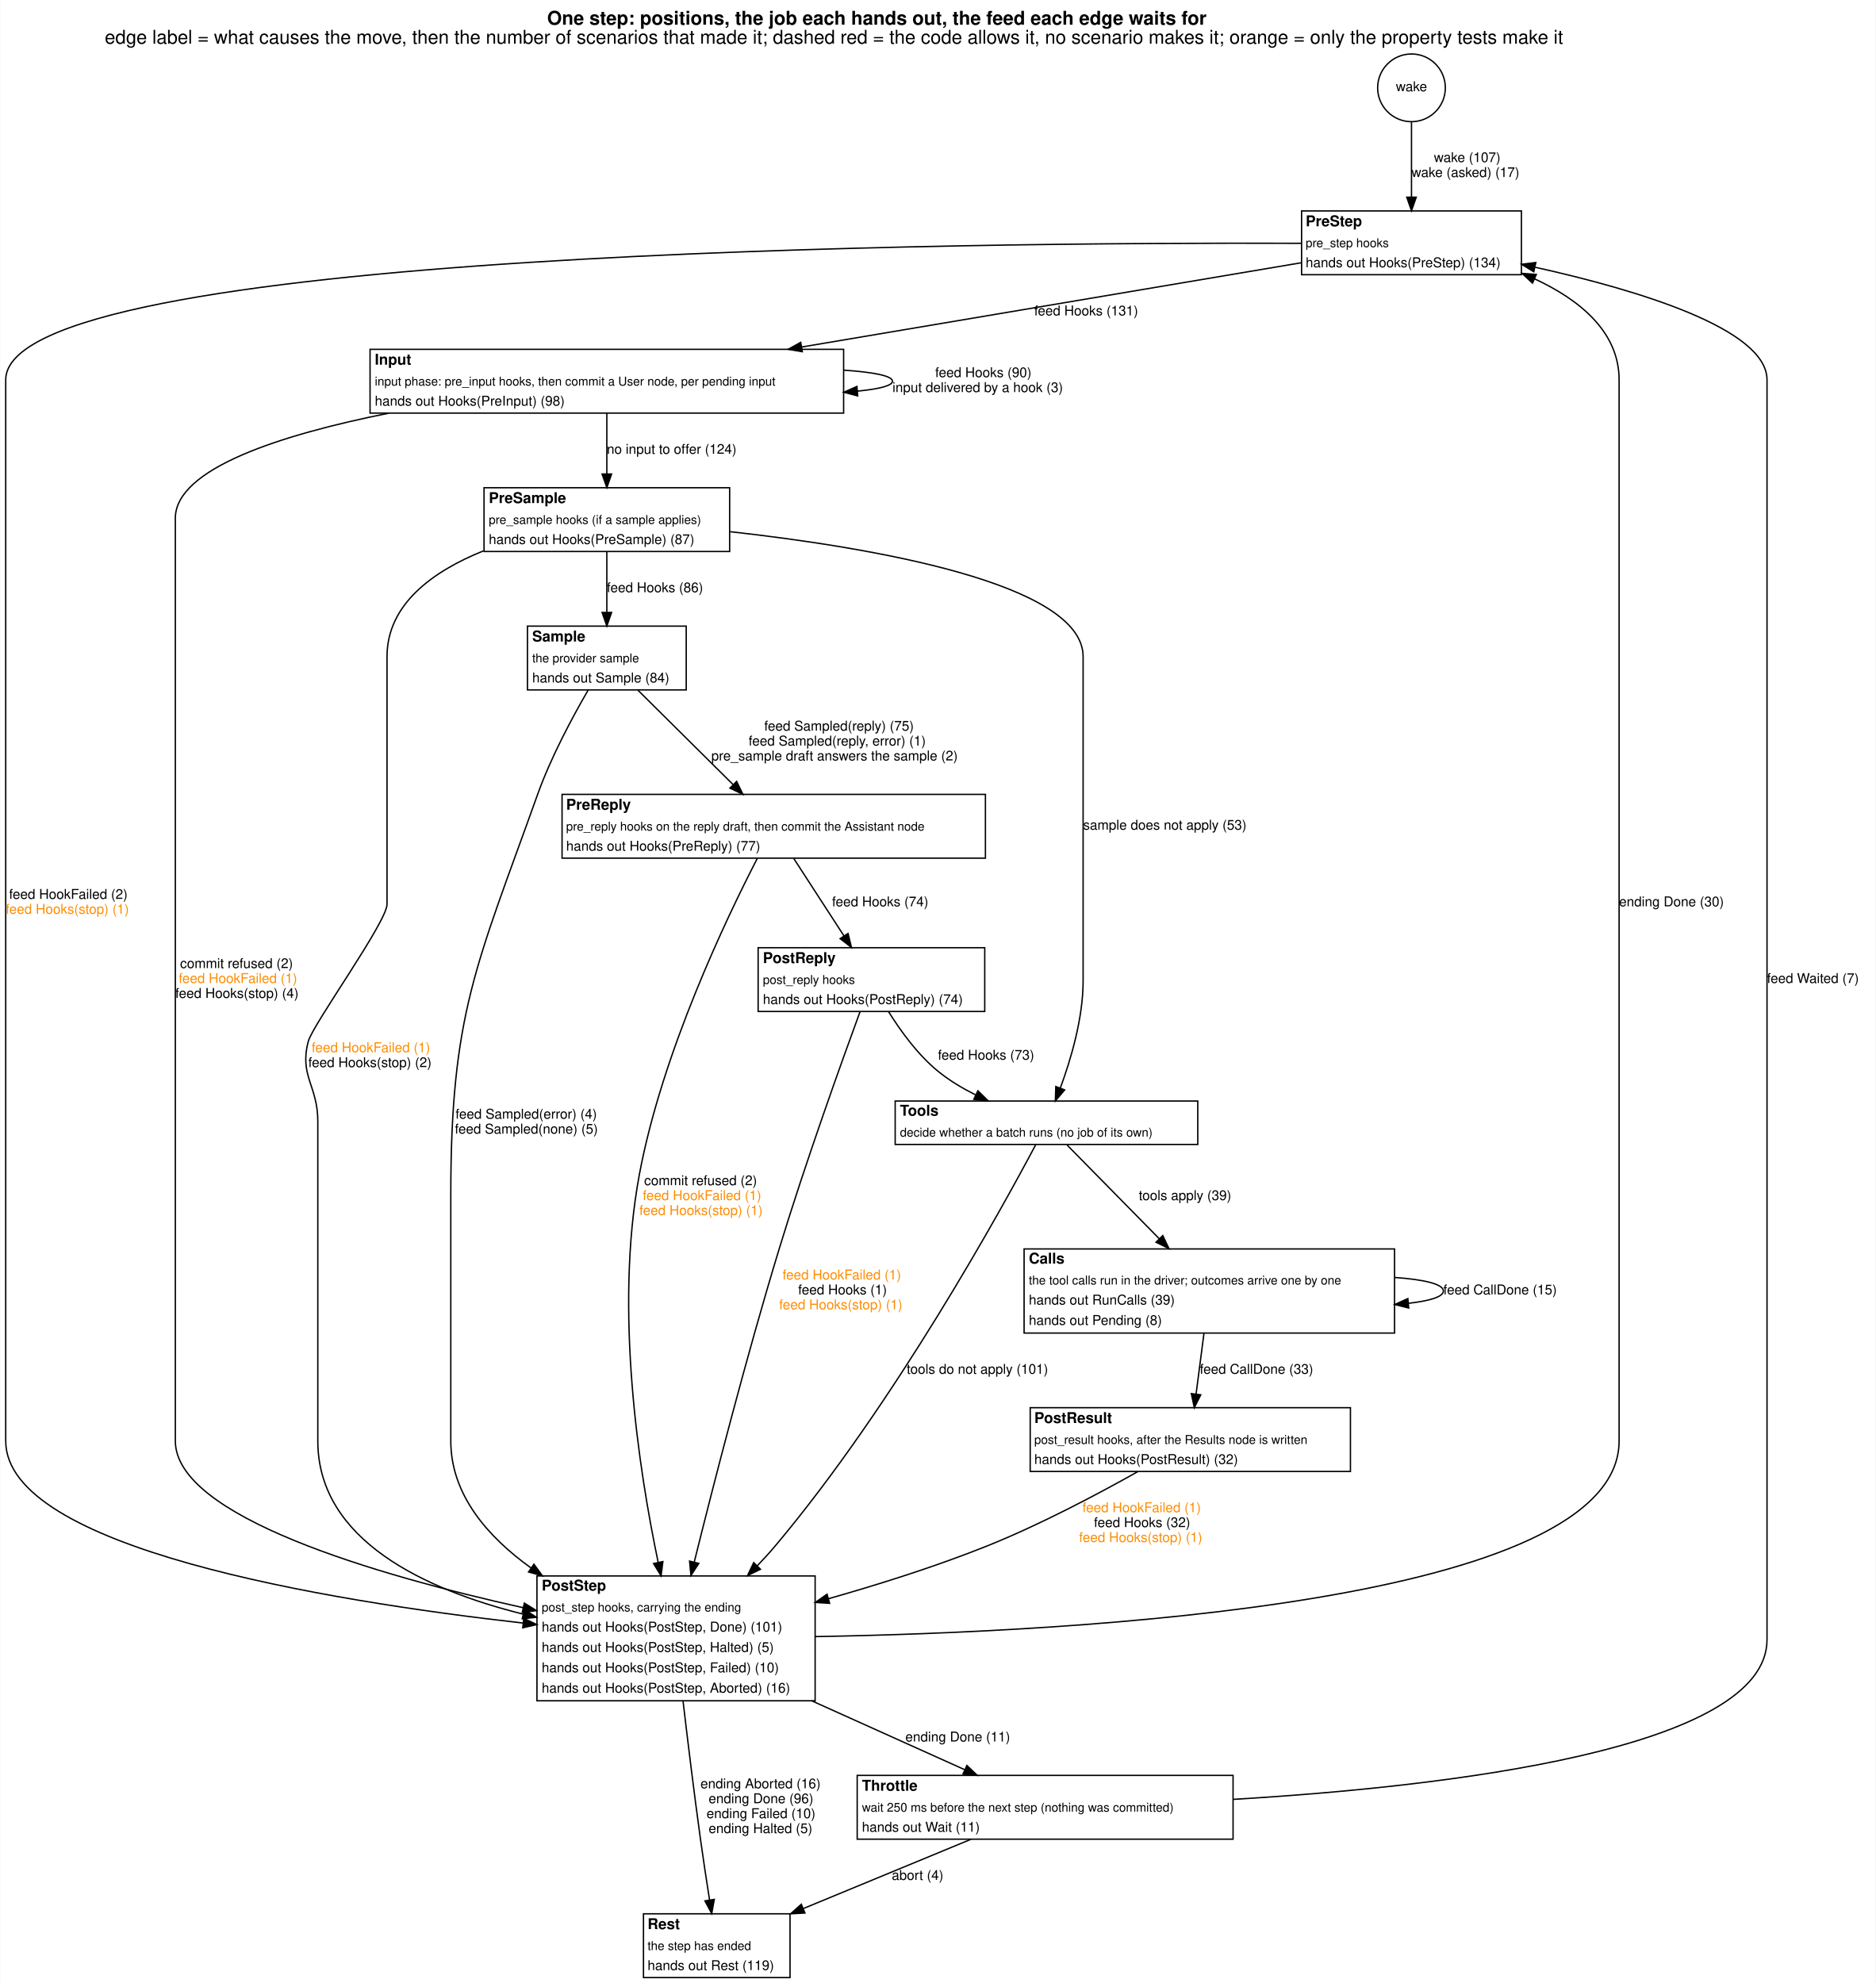
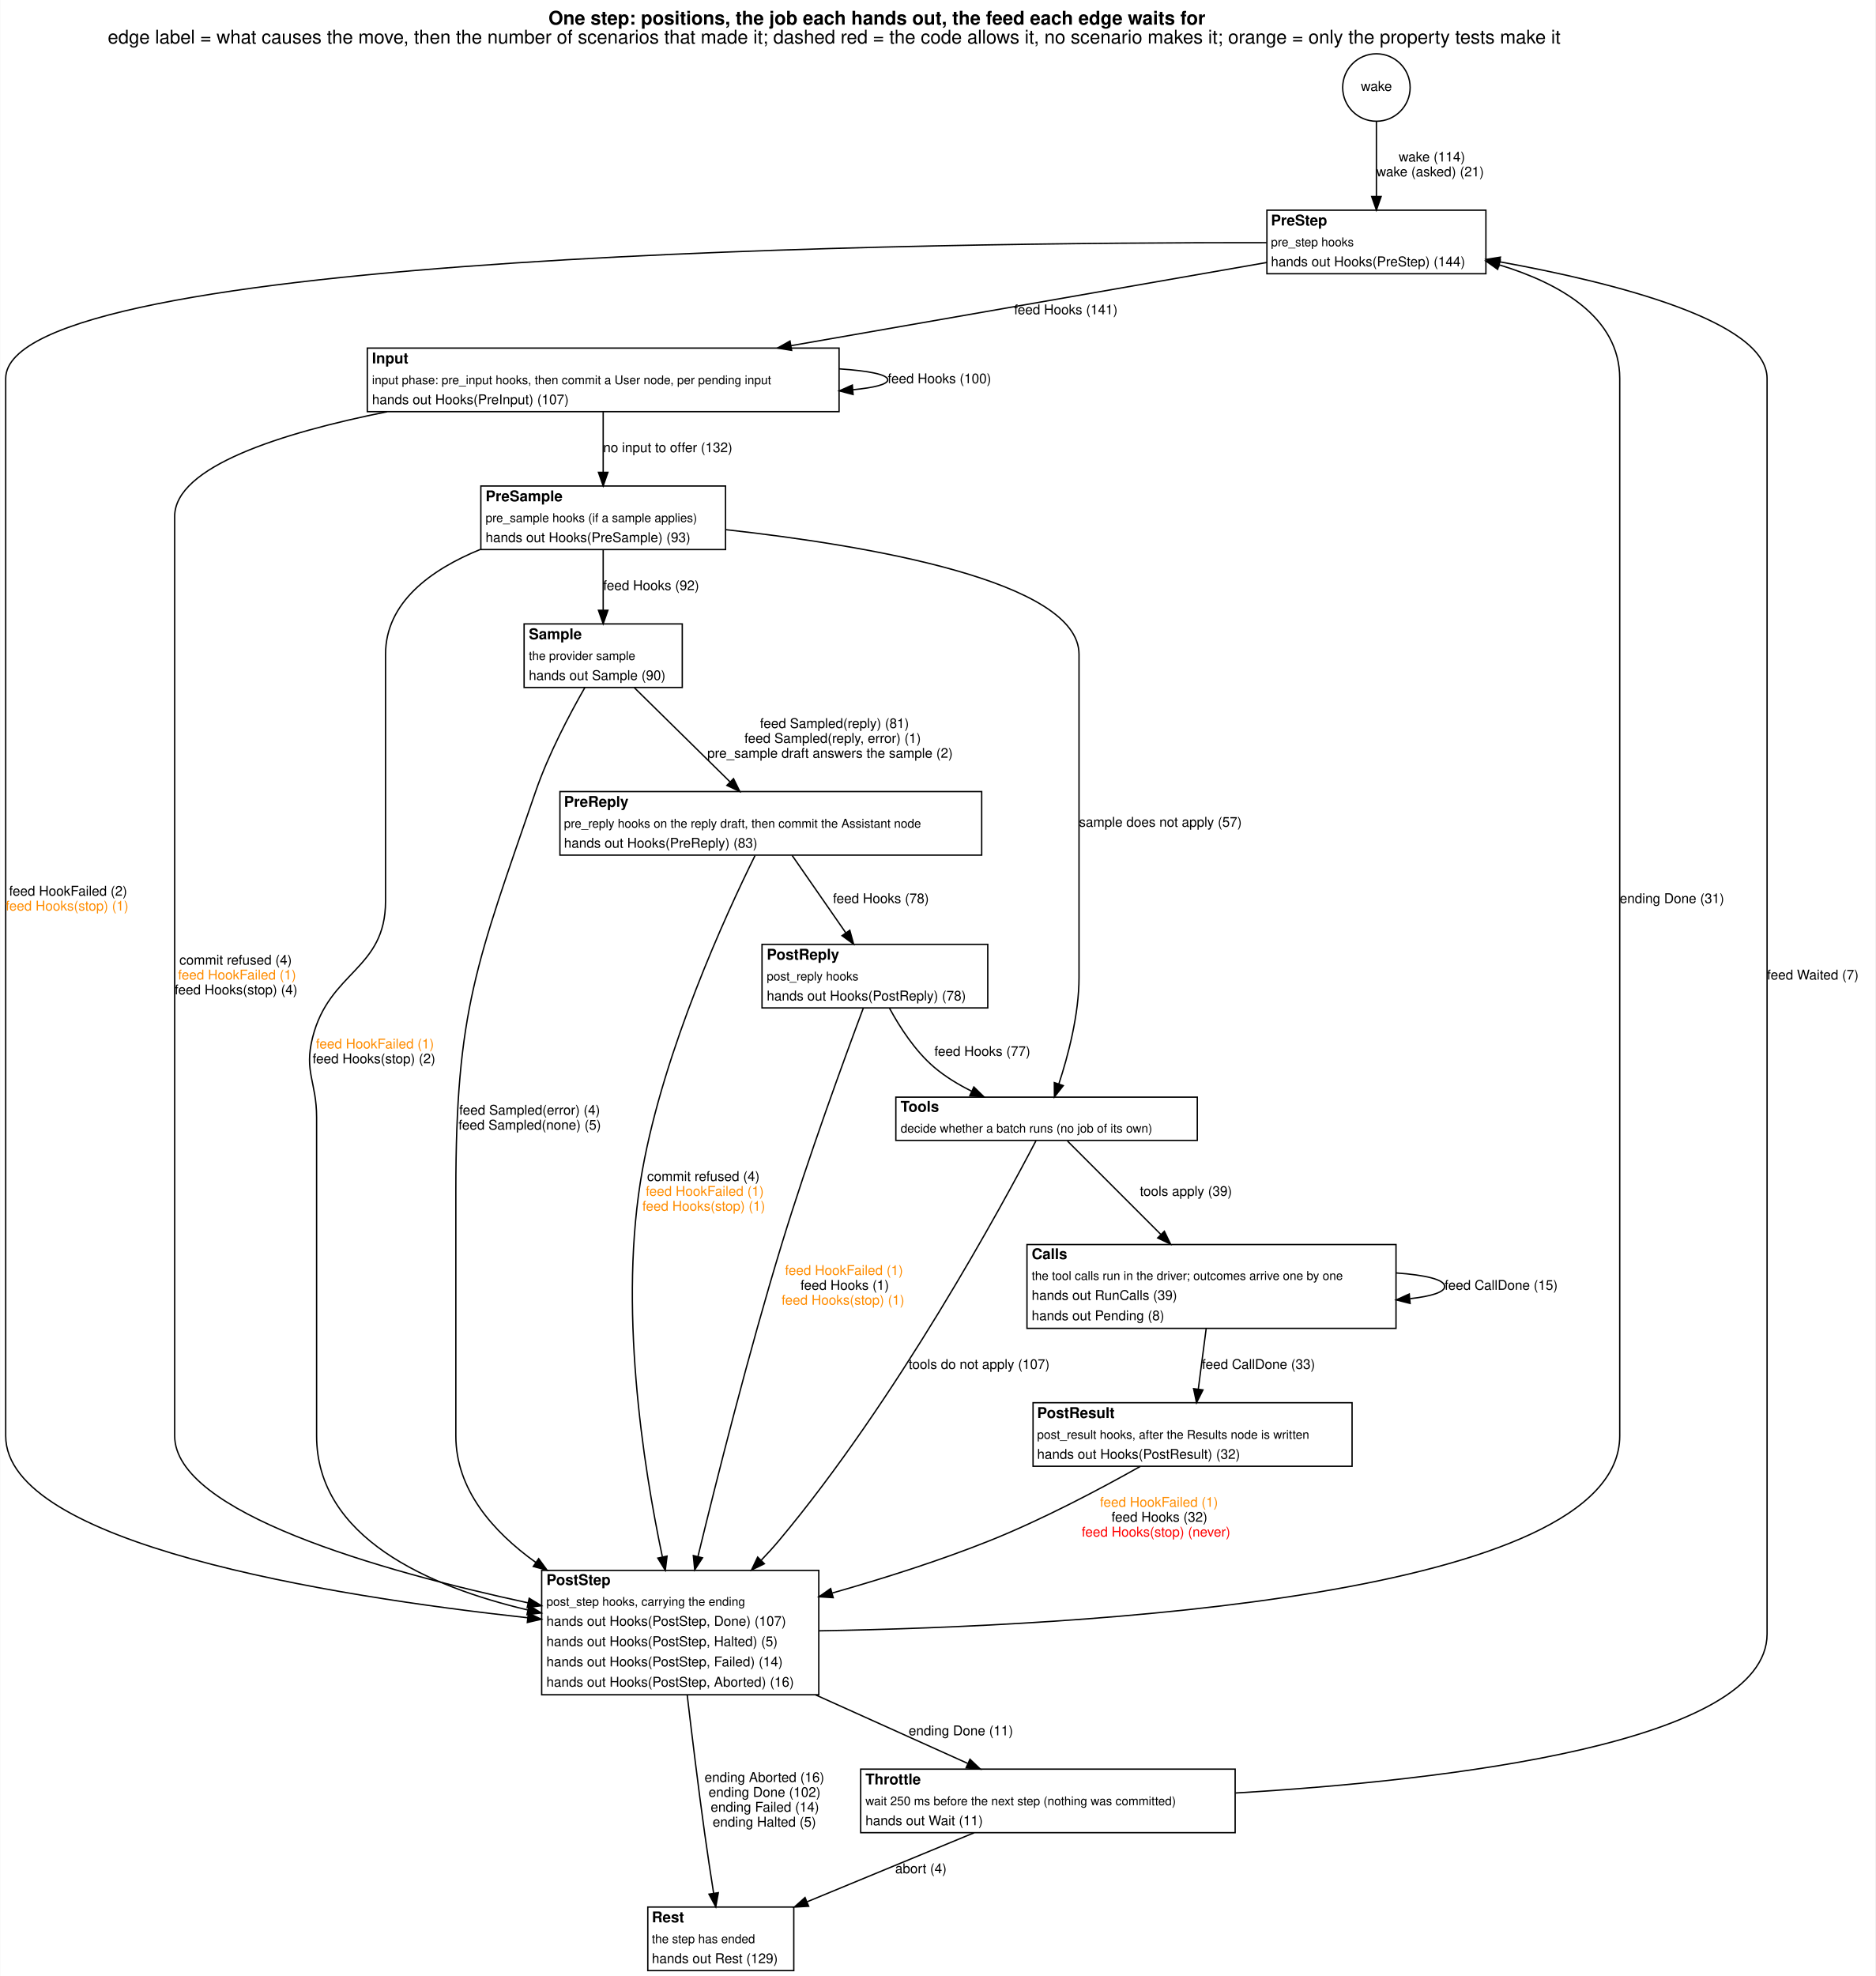
- <svg xmlns="http://www.w3.org/2000/svg" width="1382pt" height="1461pt" viewBox="0.00 0.00 1382.00 1461.45">
+ <svg xmlns="http://www.w3.org/2000/svg" width="1387pt" height="1461pt" viewBox="0.00 0.00 1387.00 1461.45">
  <g id="graph0" class="graph" transform="scale(1 1) rotate(0) translate(4 1457.45)">
-     <polygon fill="white" stroke="transparent" points="-4,4 -4,-1457.45 1378,-1457.45 1378,4 -4,4" />
-     <text text-anchor="start" x="399" y="-1439.25" font-family="Helvetica,sans-Serif" font-weight="bold" font-size="14.00">One step: positions, the job each hands out, the feed each edge waits for</text>
-     <text text-anchor="start" x="73" y="-1425.25" font-family="Helvetica,sans-Serif" font-size="14.00">edge label = what causes the move, then the number of scenarios that made it; dashed red = the code allows it, no scenario makes it; orange = only the property tests make it</text>
+     <polygon fill="white" stroke="transparent" points="-4,4 -4,-1457.45 1383,-1457.45 1383,4 -4,4" />
+     <text text-anchor="start" x="401.5" y="-1439.25" font-family="Helvetica,sans-Serif" font-weight="bold" font-size="14.00">One step: positions, the job each hands out, the feed each edge waits for</text>
+     <text text-anchor="start" x="75.5" y="-1425.25" font-family="Helvetica,sans-Serif" font-size="14.00">edge label = what causes the move, then the number of scenarios that made it; dashed red = the code allows it, no scenario makes it; orange = only the property tests make it</text>
    <g id="node1" class="node">
-       <ellipse fill="none" stroke="black" cx="1036" cy="-1392.72" rx="24.95" ry="24.95" />
-       <text text-anchor="middle" x="1036" y="-1390.22" font-family="Helvetica,sans-Serif" font-size="10.00">wake</text>
+       <ellipse fill="none" stroke="black" cx="1014" cy="-1392.72" rx="24.95" ry="24.95" />
+       <text text-anchor="middle" x="1014" y="-1390.22" font-family="Helvetica,sans-Serif" font-size="10.00">wake</text>
    </g>
    <g id="node2" class="node">
-       <polygon fill="white" stroke="transparent" points="955,-1255 955,-1302 1117,-1302 1117,-1255 955,-1255" />
-       <text text-anchor="start" x="958" y="-1290.7" font-family="Helvetica,sans-Serif" font-weight="bold" font-size="11.00">PreStep</text>
-       <text text-anchor="start" x="958" y="-1275.3" font-family="Helvetica,sans-Serif" font-size="9.00">pre_step hooks</text>
-       <text text-anchor="start" x="958" y="-1260.5" font-family="Helvetica,sans-Serif" font-size="10.00">hands out Hooks(PreStep) (134)</text>
-       <polygon fill="none" stroke="black" points="955,-1255 955,-1302 1117,-1302 1117,-1255 955,-1255" />
+       <polygon fill="white" stroke="transparent" points="933,-1255 933,-1302 1095,-1302 1095,-1255 933,-1255" />
+       <text text-anchor="start" x="936" y="-1290.7" font-family="Helvetica,sans-Serif" font-weight="bold" font-size="11.00">PreStep</text>
+       <text text-anchor="start" x="936" y="-1275.3" font-family="Helvetica,sans-Serif" font-size="9.00">pre_step hooks</text>
+       <text text-anchor="start" x="936" y="-1260.5" font-family="Helvetica,sans-Serif" font-size="10.00">hands out Hooks(PreStep) (144)</text>
+       <polygon fill="none" stroke="black" points="933,-1255 933,-1302 1095,-1302 1095,-1255 933,-1255" />
    </g>
    <g id="edge1" class="edge">
-       <path fill="none" stroke="black" d="M1036,-1367.92C1036,-1351.76 1036,-1330.16 1036,-1312.36" />
-       <polygon fill="black" stroke="black" points="1039.5,-1312.12 1036,-1302.12 1032.5,-1312.12 1039.5,-1312.12" />
-       <text text-anchor="start" x="1052.5" y="-1338" font-family="Helvetica,sans-Serif" font-size="10.00">wake (107)</text>
-       <text text-anchor="start" x="1036" y="-1327" font-family="Helvetica,sans-Serif" font-size="10.00">wake (asked) (17)</text>
+       <path fill="none" stroke="black" d="M1014,-1367.92C1014,-1351.76 1014,-1330.16 1014,-1312.36" />
+       <polygon fill="black" stroke="black" points="1017.5,-1312.12 1014,-1302.12 1010.5,-1312.12 1017.5,-1312.12" />
+       <text text-anchor="start" x="1030.5" y="-1338" font-family="Helvetica,sans-Serif" font-size="10.00">wake (114)</text>
+       <text text-anchor="start" x="1014" y="-1327" font-family="Helvetica,sans-Serif" font-size="10.00">wake (asked) (21)</text>
    </g>
    <g id="node3" class="node">
-       <polygon fill="white" stroke="transparent" points="268.5,-1153 268.5,-1200 617.5,-1200 617.5,-1153 268.5,-1153" />
-       <text text-anchor="start" x="272" y="-1188.7" font-family="Helvetica,sans-Serif" font-weight="bold" font-size="11.00">Input</text>
-       <text text-anchor="start" x="272" y="-1173.3" font-family="Helvetica,sans-Serif" font-size="9.00">input phase: pre_input hooks, then commit a User node, per pending input</text>
-       <text text-anchor="start" x="272" y="-1158.5" font-family="Helvetica,sans-Serif" font-size="10.00">hands out Hooks(PreInput) (98)</text>
-       <polygon fill="none" stroke="black" points="268.5,-1153 268.5,-1200 617.5,-1200 617.5,-1153 268.5,-1153" />
+       <polygon fill="white" stroke="transparent" points="267.5,-1153 267.5,-1200 616.5,-1200 616.5,-1153 267.5,-1153" />
+       <text text-anchor="start" x="271" y="-1188.7" font-family="Helvetica,sans-Serif" font-weight="bold" font-size="11.00">Input</text>
+       <text text-anchor="start" x="271" y="-1173.3" font-family="Helvetica,sans-Serif" font-size="9.00">input phase: pre_input hooks, then commit a User node, per pending input</text>
+       <text text-anchor="start" x="271" y="-1158.5" font-family="Helvetica,sans-Serif" font-size="10.00">hands out Hooks(PreInput) (107)</text>
+       <polygon fill="none" stroke="black" points="267.5,-1153 267.5,-1200 616.5,-1200 616.5,-1153 267.5,-1153" />
    </g>
    <g id="edge18" class="edge">
-       <path fill="none" stroke="black" d="M954.79,-1263.81C860.17,-1247.85 702.07,-1221.19 586.59,-1201.71" />
-       <polygon fill="black" stroke="black" points="587.05,-1198.24 576.6,-1200.03 585.88,-1205.14 587.05,-1198.24" />
-       <text text-anchor="start" x="758" y="-1225" font-family="Helvetica,sans-Serif" font-size="10.00">feed Hooks (131)</text>
+       <path fill="none" stroke="black" d="M932.96,-1263.33C841.49,-1247.34 691.09,-1221.05 580.82,-1201.77" />
+       <polygon fill="black" stroke="black" points="581.4,-1198.32 570.95,-1200.04 580.2,-1205.21 581.4,-1198.32" />
+       <text text-anchor="start" x="746" y="-1225" font-family="Helvetica,sans-Serif" font-size="10.00">feed Hooks (141)</text>
    </g>
    <g id="node11" class="node">
-       <polygon fill="white" stroke="transparent" points="391.5,-204 391.5,-296 596.5,-296 596.5,-204 391.5,-204" />
-       <text text-anchor="start" x="395" y="-285.2" font-family="Helvetica,sans-Serif" font-weight="bold" font-size="11.00">PostStep</text>
-       <text text-anchor="start" x="395" y="-269.8" font-family="Helvetica,sans-Serif" font-size="9.00">post_step hooks, carrying the ending</text>
-       <text text-anchor="start" x="395" y="-255" font-family="Helvetica,sans-Serif" font-size="10.00">hands out Hooks(PostStep, Done) (101)</text>
-       <text text-anchor="start" x="395" y="-240" font-family="Helvetica,sans-Serif" font-size="10.00">hands out Hooks(PostStep, Halted) (5)</text>
-       <text text-anchor="start" x="395" y="-225" font-family="Helvetica,sans-Serif" font-size="10.00">hands out Hooks(PostStep, Failed) (10)</text>
-       <text text-anchor="start" x="395" y="-210" font-family="Helvetica,sans-Serif" font-size="10.00">hands out Hooks(PostStep, Aborted) (16)</text>
-       <polygon fill="none" stroke="black" points="391.5,-204 391.5,-296 596.5,-296 596.5,-204 391.5,-204" />
+       <polygon fill="white" stroke="transparent" points="396.5,-204 396.5,-296 601.5,-296 601.5,-204 396.5,-204" />
+       <text text-anchor="start" x="400" y="-285.2" font-family="Helvetica,sans-Serif" font-weight="bold" font-size="11.00">PostStep</text>
+       <text text-anchor="start" x="400" y="-269.8" font-family="Helvetica,sans-Serif" font-size="9.00">post_step hooks, carrying the ending</text>
+       <text text-anchor="start" x="400" y="-255" font-family="Helvetica,sans-Serif" font-size="10.00">hands out Hooks(PostStep, Done) (107)</text>
+       <text text-anchor="start" x="400" y="-240" font-family="Helvetica,sans-Serif" font-size="10.00">hands out Hooks(PostStep, Halted) (5)</text>
+       <text text-anchor="start" x="400" y="-225" font-family="Helvetica,sans-Serif" font-size="10.00">hands out Hooks(PostStep, Failed) (14)</text>
+       <text text-anchor="start" x="400" y="-210" font-family="Helvetica,sans-Serif" font-size="10.00">hands out Hooks(PostStep, Aborted) (16)</text>
+       <polygon fill="none" stroke="black" points="396.5,-204 396.5,-296 601.5,-296 601.5,-204 396.5,-204" />
    </g>
    <g id="edge19" class="edge">
-       <path fill="none" stroke="black" d="M954.71,-1278.14C710.48,-1279 0,-1273.27 0,-1177.5 0,-1177.5 0,-1177.5 0,-395.5 0,-316.58 235.18,-277.77 381,-261.3" />
-       <polygon fill="black" stroke="black" points="381.79,-264.73 391.34,-260.15 381.02,-257.78 381.79,-264.73" />
+       <path fill="none" stroke="black" d="M932.73,-1277.96C692.12,-1278.27 0,-1271.03 0,-1177.5 0,-1177.5 0,-1177.5 0,-395.5 0,-315.6 239.03,-277.08 386.22,-260.94" />
+       <polygon fill="black" stroke="black" points="386.64,-264.41 396.21,-259.86 385.89,-257.45 386.64,-264.41" />
      <text text-anchor="start" x="2.5" y="-795" font-family="Helvetica,sans-Serif" font-size="10.00">feed HookFailed (2)</text>
      <text text-anchor="start" x="0" y="-784" font-family="Helvetica,sans-Serif" font-size="10.00" fill="darkorange">feed Hooks(stop) (1)</text>
    </g>
    <g id="edge4" class="edge">
-       <path fill="none" stroke="black" d="M617.62,-1184.64C639.28,-1183.19 653.5,-1180.48 653.5,-1176.5 653.5,-1173.17 643.56,-1170.73 627.65,-1169.18" />
-       <polygon fill="black" stroke="black" points="627.87,-1165.68 617.62,-1168.36 627.31,-1172.66 627.87,-1165.68" />
-       <text text-anchor="start" x="685" y="-1179.5" font-family="Helvetica,sans-Serif" font-size="10.00">feed Hooks (90)</text>
-       <text text-anchor="start" x="653.5" y="-1168.5" font-family="Helvetica,sans-Serif" font-size="10.00">input delivered by a hook (3)</text>
+       <path fill="none" stroke="black" d="M616.62,-1184.64C638.28,-1183.19 652.5,-1180.48 652.5,-1176.5 652.5,-1173.17 642.56,-1170.73 626.65,-1169.18" />
+       <polygon fill="black" stroke="black" points="626.87,-1165.68 616.62,-1168.36 626.31,-1172.66 626.87,-1165.68" />
+       <text text-anchor="start" x="652.5" y="-1174" font-family="Helvetica,sans-Serif" font-size="10.00">feed Hooks (100)</text>
    </g>
    <g id="node4" class="node">
-       <polygon fill="white" stroke="transparent" points="352.5,-1051 352.5,-1098 533.5,-1098 533.5,-1051 352.5,-1051" />
-       <text text-anchor="start" x="356" y="-1086.7" font-family="Helvetica,sans-Serif" font-weight="bold" font-size="11.00">PreSample</text>
-       <text text-anchor="start" x="356" y="-1071.3" font-family="Helvetica,sans-Serif" font-size="9.00">pre_sample hooks (if a sample applies)</text>
-       <text text-anchor="start" x="356" y="-1056.5" font-family="Helvetica,sans-Serif" font-size="10.00">hands out Hooks(PreSample) (87)</text>
-       <polygon fill="none" stroke="black" points="352.5,-1051 352.5,-1098 533.5,-1098 533.5,-1051 352.5,-1051" />
+       <polygon fill="white" stroke="transparent" points="351.5,-1051 351.5,-1098 532.5,-1098 532.5,-1051 351.5,-1051" />
+       <text text-anchor="start" x="355" y="-1086.7" font-family="Helvetica,sans-Serif" font-weight="bold" font-size="11.00">PreSample</text>
+       <text text-anchor="start" x="355" y="-1071.3" font-family="Helvetica,sans-Serif" font-size="9.00">pre_sample hooks (if a sample applies)</text>
+       <text text-anchor="start" x="355" y="-1056.5" font-family="Helvetica,sans-Serif" font-size="10.00">hands out Hooks(PreSample) (93)</text>
+       <polygon fill="none" stroke="black" points="351.5,-1051 351.5,-1098 532.5,-1098 532.5,-1051 351.5,-1051" />
    </g>
    <g id="edge6" class="edge">
-       <path fill="none" stroke="black" d="M443,-1152.81C443,-1139.64 443,-1122.82 443,-1108.24" />
-       <polygon fill="black" stroke="black" points="446.5,-1108.1 443,-1098.1 439.5,-1108.1 446.5,-1108.1" />
-       <text text-anchor="start" x="443" y="-1123" font-family="Helvetica,sans-Serif" font-size="10.00">no input to offer (124)</text>
+       <path fill="none" stroke="black" d="M442,-1152.81C442,-1139.64 442,-1122.82 442,-1108.24" />
+       <polygon fill="black" stroke="black" points="445.5,-1108.1 442,-1098.1 438.5,-1108.1 445.5,-1108.1" />
+       <text text-anchor="start" x="442" y="-1123" font-family="Helvetica,sans-Serif" font-size="10.00">no input to offer (132)</text>
    </g>
    <g id="edge5" class="edge">
-       <path fill="none" stroke="black" d="M282.14,-1152.91C203.26,-1137.15 125,-1112.25 125,-1075.5 125,-1075.5 125,-1075.5 125,-395.5 125,-339.79 272.67,-296.74 381.17,-272.62" />
-       <polygon fill="black" stroke="black" points="382.2,-275.98 391.21,-270.42 380.7,-269.15 382.2,-275.98" />
-       <text text-anchor="start" x="128.5" y="-744" font-family="Helvetica,sans-Serif" font-size="10.00">commit refused (2)</text>
+       <path fill="none" stroke="black" d="M282.11,-1152.92C203.32,-1137.14 125,-1112.22 125,-1075.5 125,-1075.5 125,-1075.5 125,-395.5 125,-338.83 276.32,-295.79 386.45,-271.97" />
+       <polygon fill="black" stroke="black" points="387.26,-275.37 396.31,-269.86 385.8,-268.53 387.26,-275.37" />
+       <text text-anchor="start" x="128.5" y="-744" font-family="Helvetica,sans-Serif" font-size="10.00">commit refused (4)</text>
      <text text-anchor="start" x="127.5" y="-733" font-family="Helvetica,sans-Serif" font-size="10.00" fill="darkorange">feed HookFailed (1)</text>
      <text text-anchor="start" x="125" y="-722" font-family="Helvetica,sans-Serif" font-size="10.00">feed Hooks(stop) (4)</text>
    </g>
    <g id="node5" class="node">
-       <polygon fill="white" stroke="transparent" points="384.5,-949 384.5,-996 501.5,-996 501.5,-949 384.5,-949" />
-       <text text-anchor="start" x="388" y="-984.7" font-family="Helvetica,sans-Serif" font-weight="bold" font-size="11.00">Sample</text>
-       <text text-anchor="start" x="388" y="-969.3" font-family="Helvetica,sans-Serif" font-size="9.00">the provider sample</text>
-       <text text-anchor="start" x="388" y="-954.5" font-family="Helvetica,sans-Serif" font-size="10.00">hands out Sample (84)</text>
-       <polygon fill="none" stroke="black" points="384.5,-949 384.5,-996 501.5,-996 501.5,-949 384.5,-949" />
+       <polygon fill="white" stroke="transparent" points="383.5,-949 383.5,-996 500.5,-996 500.5,-949 383.5,-949" />
+       <text text-anchor="start" x="387" y="-984.7" font-family="Helvetica,sans-Serif" font-weight="bold" font-size="11.00">Sample</text>
+       <text text-anchor="start" x="387" y="-969.3" font-family="Helvetica,sans-Serif" font-size="9.00">the provider sample</text>
+       <text text-anchor="start" x="387" y="-954.5" font-family="Helvetica,sans-Serif" font-size="10.00">hands out Sample (90)</text>
+       <polygon fill="none" stroke="black" points="383.5,-949 383.5,-996 500.5,-996 500.5,-949 383.5,-949" />
    </g>
    <g id="edge16" class="edge">
-       <path fill="none" stroke="black" d="M443,-1050.81C443,-1037.64 443,-1020.82 443,-1006.24" />
-       <polygon fill="black" stroke="black" points="446.5,-1006.1 443,-996.1 439.5,-1006.1 446.5,-1006.1" />
-       <text text-anchor="start" x="443" y="-1021" font-family="Helvetica,sans-Serif" font-size="10.00">feed Hooks (86)</text>
+       <path fill="none" stroke="black" d="M442,-1050.81C442,-1037.64 442,-1020.82 442,-1006.24" />
+       <polygon fill="black" stroke="black" points="445.5,-1006.1 442,-996.1 438.5,-1006.1 445.5,-1006.1" />
+       <text text-anchor="start" x="442" y="-1021" font-family="Helvetica,sans-Serif" font-size="10.00">feed Hooks (92)</text>
    </g>
    <g id="node8" class="node">
-       <polygon fill="white" stroke="transparent" points="655.5,-614 655.5,-646 878.5,-646 878.5,-614 655.5,-614" />
-       <text text-anchor="start" x="659" y="-635.2" font-family="Helvetica,sans-Serif" font-weight="bold" font-size="11.00">Tools</text>
-       <text text-anchor="start" x="659" y="-619.8" font-family="Helvetica,sans-Serif" font-size="9.00">decide whether a batch runs (no job of its own)</text>
-       <polygon fill="none" stroke="black" points="655.5,-614 655.5,-646 878.5,-646 878.5,-614 655.5,-614" />
+       <polygon fill="white" stroke="transparent" points="658.5,-614 658.5,-646 881.5,-646 881.5,-614 658.5,-614" />
+       <text text-anchor="start" x="662" y="-635.2" font-family="Helvetica,sans-Serif" font-weight="bold" font-size="11.00">Tools</text>
+       <text text-anchor="start" x="662" y="-619.8" font-family="Helvetica,sans-Serif" font-size="9.00">decide whether a batch runs (no job of its own)</text>
+       <polygon fill="none" stroke="black" points="658.5,-614 658.5,-646 881.5,-646 881.5,-614 658.5,-614" />
    </g>
    <g id="edge17" class="edge">
-       <path fill="none" stroke="black" d="M533.85,-1065.61C637.85,-1054.02 794,-1027.6 794,-973.5 794,-973.5 794,-973.5 794,-734.5 794,-706.86 784.87,-676.37 777.23,-655.69" />
-       <polygon fill="black" stroke="black" points="780.4,-654.18 773.54,-646.11 773.87,-656.7 780.4,-654.18" />
-       <text text-anchor="start" x="794" y="-846" font-family="Helvetica,sans-Serif" font-size="10.00">sample does not apply (53)</text>
+       <path fill="none" stroke="black" d="M532.65,-1065.71C636.94,-1054.19 794,-1027.82 794,-973.5 794,-973.5 794,-973.5 794,-734.5 794,-707.04 785.89,-676.52 779.09,-655.79" />
+       <polygon fill="black" stroke="black" points="782.36,-654.51 775.81,-646.18 775.73,-656.77 782.36,-654.51" />
+       <text text-anchor="start" x="794" y="-846" font-family="Helvetica,sans-Serif" font-size="10.00">sample does not apply (57)</text>
    </g>
    <g id="edge15" class="edge">
-       <path fill="none" stroke="black" d="M352.06,-1051.46C315.13,-1036.59 281,-1012.34 281,-973.5 281,-973.5 281,-973.5 281,-791 281,-778.06 226.33,-702.5 223,-690 216.2,-664.49 230,-657.41 230,-631 230,-631 230,-631 230,-395.5 230,-322.14 309.4,-285.79 381.12,-267.91" />
-       <polygon fill="black" stroke="black" points="382.26,-271.23 391.17,-265.51 380.64,-264.43 382.26,-271.23" />
-       <text text-anchor="start" x="225.5" y="-682" font-family="Helvetica,sans-Serif" font-size="10.00" fill="darkorange">feed HookFailed (1)</text>
-       <text text-anchor="start" x="223" y="-671" font-family="Helvetica,sans-Serif" font-size="10.00">feed Hooks(stop) (2)</text>
+       <path fill="none" stroke="black" d="M351.15,-1051.12C314.63,-1036.19 281,-1012 281,-973.5 281,-973.5 281,-973.5 281,-791 281,-740.1 239.37,-739.38 227,-690 220.62,-664.53 230,-657.26 230,-631 230,-631 230,-631 230,-395.5 230,-320.29 312.63,-284.06 386.29,-266.7" />
+       <polygon fill="black" stroke="black" points="387.17,-270.09 396.15,-264.48 385.63,-263.27 387.17,-270.09" />
+       <text text-anchor="start" x="229.5" y="-682" font-family="Helvetica,sans-Serif" font-size="10.00" fill="darkorange">feed HookFailed (1)</text>
+       <text text-anchor="start" x="227" y="-671" font-family="Helvetica,sans-Serif" font-size="10.00">feed Hooks(stop) (2)</text>
    </g>
    <g id="node6" class="node">
      <polygon fill="white" stroke="transparent" points="410,-825 410,-872 722,-872 722,-825 410,-825" />
      <text text-anchor="start" x="413" y="-860.7" font-family="Helvetica,sans-Serif" font-weight="bold" font-size="11.00">PreReply</text>
      <text text-anchor="start" x="413" y="-845.3" font-family="Helvetica,sans-Serif" font-size="9.00">pre_reply hooks on the reply draft, then commit the Assistant node</text>
-       <text text-anchor="start" x="413" y="-830.5" font-family="Helvetica,sans-Serif" font-size="10.00">hands out Hooks(PreReply) (77)</text>
+       <text text-anchor="start" x="413" y="-830.5" font-family="Helvetica,sans-Serif" font-size="10.00">hands out Hooks(PreReply) (83)</text>
      <polygon fill="none" stroke="black" points="410,-825 410,-872 722,-872 722,-825 410,-825" />
    </g>
    <g id="edge21" class="edge">
-       <path fill="none" stroke="black" d="M465.85,-948.84C485.61,-929.24 514.33,-900.75 535.95,-879.31" />
-       <polygon fill="black" stroke="black" points="538.64,-881.57 543.28,-872.04 533.71,-876.6 538.64,-881.57" />
-       <text text-anchor="start" x="559" y="-919" font-family="Helvetica,sans-Serif" font-size="10.00">feed Sampled(reply) (75)</text>
-       <text text-anchor="start" x="547.5" y="-908" font-family="Helvetica,sans-Serif" font-size="10.00">feed Sampled(reply, error) (1)</text>
-       <text text-anchor="start" x="520" y="-897" font-family="Helvetica,sans-Serif" font-size="10.00">pre_sample draft answers the sample (2)</text>
+       <path fill="none" stroke="black" d="M465.03,-948.84C484.96,-929.24 513.91,-900.75 535.71,-879.31" />
+       <polygon fill="black" stroke="black" points="538.42,-881.55 543.09,-872.04 533.51,-876.56 538.42,-881.55" />
+       <text text-anchor="start" x="558" y="-919" font-family="Helvetica,sans-Serif" font-size="10.00">feed Sampled(reply) (81)</text>
+       <text text-anchor="start" x="546.5" y="-908" font-family="Helvetica,sans-Serif" font-size="10.00">feed Sampled(reply, error) (1)</text>
+       <text text-anchor="start" x="519" y="-897" font-family="Helvetica,sans-Serif" font-size="10.00">pre_sample draft answers the sample (2)</text>
    </g>
    <g id="edge20" class="edge">
-       <path fill="none" stroke="black" d="M429.28,-948.94C417.84,-929.26 401.87,-899.6 392,-872 346.75,-745.47 328,-710.88 328,-576.5 328,-576.5 328,-576.5 328,-395.5 328,-356.05 355,-324.92 387.23,-301.81" />
-       <polygon fill="black" stroke="black" points="389.26,-304.66 395.52,-296.11 385.3,-298.89 389.26,-304.66" />
-       <text text-anchor="start" x="331.5" y="-633" font-family="Helvetica,sans-Serif" font-size="10.00">feed Sampled(error) (4)</text>
-       <text text-anchor="start" x="331" y="-622" font-family="Helvetica,sans-Serif" font-size="10.00">feed Sampled(none) (5)</text>
+       <path fill="none" stroke="black" d="M428.46,-948.95C417.19,-929.26 401.5,-899.6 392,-872 348.43,-745.36 333,-710.43 333,-576.5 333,-576.5 333,-576.5 333,-395.5 333,-356.05 360,-324.92 392.23,-301.81" />
+       <polygon fill="black" stroke="black" points="394.26,-304.66 400.52,-296.11 390.3,-298.89 394.26,-304.66" />
+       <text text-anchor="start" x="335.5" y="-633" font-family="Helvetica,sans-Serif" font-size="10.00">feed Sampled(error) (4)</text>
+       <text text-anchor="start" x="335" y="-622" font-family="Helvetica,sans-Serif" font-size="10.00">feed Sampled(none) (5)</text>
    </g>
    <g id="node7" class="node">
-       <polygon fill="white" stroke="transparent" points="554.5,-712 554.5,-759 721.5,-759 721.5,-712 554.5,-712" />
-       <text text-anchor="start" x="558" y="-747.7" font-family="Helvetica,sans-Serif" font-weight="bold" font-size="11.00">PostReply</text>
-       <text text-anchor="start" x="558" y="-732.3" font-family="Helvetica,sans-Serif" font-size="9.00">post_reply hooks</text>
-       <text text-anchor="start" x="558" y="-717.5" font-family="Helvetica,sans-Serif" font-size="10.00">hands out Hooks(PostReply) (74)</text>
-       <polygon fill="none" stroke="black" points="554.5,-712 554.5,-759 721.5,-759 721.5,-712 554.5,-712" />
+       <polygon fill="white" stroke="transparent" points="559.5,-712 559.5,-759 726.5,-759 726.5,-712 559.5,-712" />
+       <text text-anchor="start" x="563" y="-747.7" font-family="Helvetica,sans-Serif" font-weight="bold" font-size="11.00">PostReply</text>
+       <text text-anchor="start" x="563" y="-732.3" font-family="Helvetica,sans-Serif" font-size="9.00">post_reply hooks</text>
+       <text text-anchor="start" x="563" y="-717.5" font-family="Helvetica,sans-Serif" font-size="10.00">hands out Hooks(PostReply) (78)</text>
+       <polygon fill="none" stroke="black" points="559.5,-712 559.5,-759 726.5,-759 726.5,-712 559.5,-712" />
    </g>
    <g id="edge13" class="edge">
-       <path fill="none" stroke="black" d="M580.74,-824.77C591.42,-808.31 605.99,-785.86 617.75,-767.71" />
-       <polygon fill="black" stroke="black" points="620.77,-769.49 623.28,-759.2 614.9,-765.68 620.77,-769.49" />
-       <text text-anchor="start" x="609" y="-789.5" font-family="Helvetica,sans-Serif" font-size="10.00">feed Hooks (74)</text>
+       <path fill="none" stroke="black" d="M581.77,-824.77C593.19,-808.31 608.76,-785.86 621.35,-767.71" />
+       <polygon fill="black" stroke="black" points="624.43,-769.41 627.25,-759.2 618.68,-765.42 624.43,-769.41" />
+       <text text-anchor="start" x="612" y="-789.5" font-family="Helvetica,sans-Serif" font-size="10.00">feed Hooks (78)</text>
    </g>
    <g id="edge14" class="edge">
-       <path fill="none" stroke="black" d="M553.85,-824.75C531.33,-781.12 483.83,-682.01 467,-592 448.37,-492.33 466.6,-373.93 480.81,-306.12" />
-       <polygon fill="black" stroke="black" points="484.29,-306.59 482.96,-296.08 477.44,-305.13 484.29,-306.59" />
-       <text text-anchor="start" x="470.5" y="-584" font-family="Helvetica,sans-Serif" font-size="10.00">commit refused (2)</text>
-       <text text-anchor="start" x="469.5" y="-573" font-family="Helvetica,sans-Serif" font-size="10.00" fill="darkorange">feed HookFailed (1)</text>
-       <text text-anchor="start" x="467" y="-562" font-family="Helvetica,sans-Serif" font-size="10.00" fill="darkorange">feed Hooks(stop) (1)</text>
+       <path fill="none" stroke="black" d="M554.34,-824.69C532.72,-780.95 487.13,-681.66 471,-592 453.04,-492.18 471.49,-373.83 485.77,-306.07" />
+       <polygon fill="black" stroke="black" points="489.25,-306.55 487.94,-296.04 482.41,-305.08 489.25,-306.55" />
+       <text text-anchor="start" x="474.5" y="-584" font-family="Helvetica,sans-Serif" font-size="10.00">commit refused (4)</text>
+       <text text-anchor="start" x="473.5" y="-573" font-family="Helvetica,sans-Serif" font-size="10.00" fill="darkorange">feed HookFailed (1)</text>
+       <text text-anchor="start" x="471" y="-562" font-family="Helvetica,sans-Serif" font-size="10.00" fill="darkorange">feed Hooks(stop) (1)</text>
    </g>
    <g id="edge8" class="edge">
-       <path fill="none" stroke="black" d="M650.63,-711.86C659.38,-697.8 672.11,-680.15 687,-668 695.27,-661.25 704.96,-655.44 714.7,-650.55" />
-       <polygon fill="black" stroke="black" points="716.46,-653.58 724,-646.14 713.46,-647.26 716.46,-653.58" />
-       <text text-anchor="start" x="687" y="-676.5" font-family="Helvetica,sans-Serif" font-size="10.00">feed Hooks (73)</text>
+       <path fill="none" stroke="black" d="M653.81,-711.76C661.45,-697.65 672.85,-679.99 687,-668 695.12,-661.12 704.72,-655.3 714.46,-650.46" />
+       <polygon fill="black" stroke="black" points="716.21,-653.5 723.8,-646.11 713.26,-647.16 716.21,-653.5" />
+       <text text-anchor="start" x="687" y="-676.5" font-family="Helvetica,sans-Serif" font-size="10.00">feed Hooks (77)</text>
    </g>
    <g id="edge7" class="edge">
-       <path fill="none" stroke="black" d="M629.61,-711.86C616.21,-675.34 589.49,-601 570,-537 545.78,-457.49 521.82,-364.25 507.46,-306.39" />
-       <polygon fill="black" stroke="black" points="510.78,-305.23 504.98,-296.36 503.99,-306.91 510.78,-305.23" />
-       <text text-anchor="start" x="572.5" y="-514.5" font-family="Helvetica,sans-Serif" font-size="10.00" fill="darkorange">feed HookFailed (1)</text>
-       <text text-anchor="start" x="584" y="-503.5" font-family="Helvetica,sans-Serif" font-size="10.00">feed Hooks (1)</text>
-       <text text-anchor="start" x="570" y="-492.5" font-family="Helvetica,sans-Serif" font-size="10.00" fill="darkorange">feed Hooks(stop) (1)</text>
+       <path fill="none" stroke="black" d="M634.44,-711.89C620.77,-675.39 593.57,-601.09 574,-537 549.75,-457.57 526.2,-364.31 512.15,-306.42" />
+       <polygon fill="black" stroke="black" points="515.47,-305.29 509.72,-296.39 508.67,-306.93 515.47,-305.29" />
+       <text text-anchor="start" x="576.5" y="-514.5" font-family="Helvetica,sans-Serif" font-size="10.00" fill="darkorange">feed HookFailed (1)</text>
+       <text text-anchor="start" x="588" y="-503.5" font-family="Helvetica,sans-Serif" font-size="10.00">feed Hooks (1)</text>
+       <text text-anchor="start" x="574" y="-492.5" font-family="Helvetica,sans-Serif" font-size="10.00" fill="darkorange">feed Hooks(stop) (1)</text>
    </g>
    <g id="node9" class="node">
-       <polygon fill="white" stroke="transparent" points="750.5,-475 750.5,-537 1023.5,-537 1023.5,-475 750.5,-475" />
-       <text text-anchor="start" x="754" y="-526.2" font-family="Helvetica,sans-Serif" font-weight="bold" font-size="11.00">Calls</text>
-       <text text-anchor="start" x="754" y="-510.8" font-family="Helvetica,sans-Serif" font-size="9.00">the tool calls run in the driver; outcomes arrive one by one</text>
-       <text text-anchor="start" x="754" y="-496" font-family="Helvetica,sans-Serif" font-size="10.00">hands out RunCalls (39)</text>
-       <text text-anchor="start" x="754" y="-481" font-family="Helvetica,sans-Serif" font-size="10.00">hands out Pending (8)</text>
-       <polygon fill="none" stroke="black" points="750.5,-475 750.5,-537 1023.5,-537 1023.5,-475 750.5,-475" />
+       <polygon fill="white" stroke="transparent" points="755.5,-475 755.5,-537 1028.5,-537 1028.5,-475 755.5,-475" />
+       <text text-anchor="start" x="759" y="-526.2" font-family="Helvetica,sans-Serif" font-weight="bold" font-size="11.00">Calls</text>
+       <text text-anchor="start" x="759" y="-510.8" font-family="Helvetica,sans-Serif" font-size="9.00">the tool calls run in the driver; outcomes arrive one by one</text>
+       <text text-anchor="start" x="759" y="-496" font-family="Helvetica,sans-Serif" font-size="10.00">hands out RunCalls (39)</text>
+       <text text-anchor="start" x="759" y="-481" font-family="Helvetica,sans-Serif" font-size="10.00">hands out Pending (8)</text>
+       <polygon fill="none" stroke="black" points="755.5,-475 755.5,-537 1028.5,-537 1028.5,-475 755.5,-475" />
    </g>
    <g id="edge24" class="edge">
-       <path fill="none" stroke="black" d="M782.2,-613.55C799.16,-596.31 827.21,-567.79 850.03,-544.59" />
-       <polygon fill="black" stroke="black" points="852.71,-546.85 857.23,-537.27 847.72,-541.94 852.71,-546.85" />
-       <text text-anchor="start" x="835" y="-573" font-family="Helvetica,sans-Serif" font-size="10.00">tools apply (39)</text>
+       <path fill="none" stroke="black" d="M785.45,-613.55C802.69,-596.31 831.21,-567.79 854.41,-544.59" />
+       <polygon fill="black" stroke="black" points="857.14,-546.81 861.73,-537.27 852.19,-541.86 857.14,-546.81" />
+       <text text-anchor="start" x="839" y="-573" font-family="Helvetica,sans-Serif" font-size="10.00">tools apply (39)</text>
    </g>
    <g id="edge25" class="edge">
-       <path fill="none" stroke="black" d="M759.07,-613.82C734.29,-567.07 654.66,-422.1 567,-318 562.93,-313.16 558.52,-308.34 553.96,-303.61" />
-       <polygon fill="black" stroke="black" points="556.22,-300.92 546.69,-296.29 551.25,-305.85 556.22,-300.92" />
-       <text text-anchor="start" x="664" y="-445" font-family="Helvetica,sans-Serif" font-size="10.00">tools do not apply (101)</text>
+       <path fill="none" stroke="black" d="M762.19,-613.81C737.75,-567.03 659.17,-422 572,-318 567.94,-313.15 563.54,-308.32 558.98,-303.59" />
+       <polygon fill="black" stroke="black" points="561.24,-300.9 551.72,-296.27 556.27,-305.83 561.24,-300.9" />
+       <text text-anchor="start" x="668" y="-445" font-family="Helvetica,sans-Serif" font-size="10.00">tools do not apply (107)</text>
    </g>
    <g id="edge2" class="edge">
-       <path fill="none" stroke="black" d="M1023.65,-515.97C1044.97,-514.48 1059.5,-511.15 1059.5,-506 1059.5,-501.73 1049.53,-498.72 1034,-496.96" />
-       <polygon fill="black" stroke="black" points="1033.93,-493.44 1023.65,-496.03 1033.3,-500.42 1033.93,-493.44" />
-       <text text-anchor="start" x="1059.5" y="-503.5" font-family="Helvetica,sans-Serif" font-size="10.00">feed CallDone (15)</text>
+       <path fill="none" stroke="black" d="M1028.65,-515.97C1049.97,-514.48 1064.5,-511.15 1064.5,-506 1064.5,-501.73 1054.53,-498.72 1039,-496.96" />
+       <polygon fill="black" stroke="black" points="1038.93,-493.44 1028.65,-496.03 1038.3,-500.42 1038.93,-493.44" />
+       <text text-anchor="start" x="1064.5" y="-503.5" font-family="Helvetica,sans-Serif" font-size="10.00">feed CallDone (15)</text>
    </g>
    <g id="node10" class="node">
-       <polygon fill="white" stroke="transparent" points="755,-373 755,-420 991,-420 991,-373 755,-373" />
-       <text text-anchor="start" x="758" y="-408.7" font-family="Helvetica,sans-Serif" font-weight="bold" font-size="11.00">PostResult</text>
-       <text text-anchor="start" x="758" y="-393.3" font-family="Helvetica,sans-Serif" font-size="9.00">post_result hooks, after the Results node is written</text>
-       <text text-anchor="start" x="758" y="-378.5" font-family="Helvetica,sans-Serif" font-size="10.00">hands out Hooks(PostResult) (32)</text>
-       <polygon fill="none" stroke="black" points="755,-373 755,-420 991,-420 991,-373 755,-373" />
+       <polygon fill="white" stroke="transparent" points="760,-373 760,-420 996,-420 996,-373 760,-373" />
+       <text text-anchor="start" x="763" y="-408.7" font-family="Helvetica,sans-Serif" font-weight="bold" font-size="11.00">PostResult</text>
+       <text text-anchor="start" x="763" y="-393.3" font-family="Helvetica,sans-Serif" font-size="9.00">post_result hooks, after the Results node is written</text>
+       <text text-anchor="start" x="763" y="-378.5" font-family="Helvetica,sans-Serif" font-size="10.00">hands out Hooks(PostResult) (32)</text>
+       <polygon fill="none" stroke="black" points="760,-373 760,-420 996,-420 996,-373 760,-373" />
    </g>
    <g id="edge3" class="edge">
-       <path fill="none" stroke="black" d="M883.06,-474.77C881.26,-460.91 879.12,-444.46 877.27,-430.3" />
-       <polygon fill="black" stroke="black" points="880.69,-429.47 875.93,-420.01 873.75,-430.38 880.69,-429.47" />
-       <text text-anchor="start" x="880" y="-445" font-family="Helvetica,sans-Serif" font-size="10.00">feed CallDone (33)</text>
+       <path fill="none" stroke="black" d="M888.06,-474.77C886.26,-460.91 884.12,-444.46 882.27,-430.3" />
+       <polygon fill="black" stroke="black" points="885.69,-429.47 880.93,-420.01 878.75,-430.38 885.69,-429.47" />
+       <text text-anchor="start" x="885" y="-445" font-family="Helvetica,sans-Serif" font-size="10.00">feed CallDone (33)</text>
    </g>
    <g id="edge9" class="edge">
-       <path fill="none" stroke="black" d="M834.49,-372.99C804.75,-356.25 762.19,-333.69 723,-318 685.84,-303.13 644.12,-289.94 606.56,-279.28" />
-       <polygon fill="black" stroke="black" points="607.17,-275.81 596.6,-276.48 605.28,-282.55 607.17,-275.81" />
-       <text text-anchor="start" x="793.5" y="-343" font-family="Helvetica,sans-Serif" font-size="10.00" fill="darkorange">feed HookFailed (1)</text>
-       <text text-anchor="start" x="802" y="-332" font-family="Helvetica,sans-Serif" font-size="10.00">feed Hooks (32)</text>
-       <text text-anchor="start" x="791" y="-321" font-family="Helvetica,sans-Serif" font-size="10.00" fill="darkorange">feed Hooks(stop) (1)</text>
+       <path fill="none" stroke="black" d="M839.49,-372.99C809.75,-356.25 767.19,-333.69 728,-318 690.84,-303.13 649.12,-289.94 611.56,-279.28" />
+       <polygon fill="black" stroke="black" points="612.17,-275.81 601.6,-276.48 610.28,-282.55 612.17,-275.81" />
+       <text text-anchor="start" x="809.5" y="-343" font-family="Helvetica,sans-Serif" font-size="10.00" fill="darkorange">feed HookFailed (1)</text>
+       <text text-anchor="start" x="818" y="-332" font-family="Helvetica,sans-Serif" font-size="10.00">feed Hooks (32)</text>
+       <text text-anchor="start" x="796" y="-321" font-family="Helvetica,sans-Serif" font-size="10.00" fill="red">feed Hooks(stop) (never)</text>
    </g>
    <g id="edge10" class="edge">
-       <path fill="none" stroke="black" d="M596.55,-251.29C789.88,-254.61 1189,-275.96 1189,-395.5 1189,-1177.5 1189,-1177.5 1189,-1177.5 1189,-1213.03 1159.73,-1236.61 1126.79,-1251.9" />
-       <polygon fill="black" stroke="black" points="1125.19,-1248.78 1117.43,-1255.99 1127.99,-1255.19 1125.19,-1248.78" />
-       <text text-anchor="start" x="1189" y="-789.5" font-family="Helvetica,sans-Serif" font-size="10.00">ending Done (30)</text>
+       <path fill="none" stroke="black" d="M601.55,-251.29C794.88,-254.61 1194,-275.96 1194,-395.5 1194,-1177.5 1194,-1177.5 1194,-1177.5 1194,-1222.96 1149.58,-1247.93 1104.88,-1261.55" />
+       <polygon fill="black" stroke="black" points="1103.7,-1258.25 1095.05,-1264.37 1105.63,-1264.98 1103.7,-1258.25" />
+       <text text-anchor="start" x="1194" y="-789.5" font-family="Helvetica,sans-Serif" font-size="10.00">ending Done (31)</text>
    </g>
    <g id="node12" class="node">
-       <polygon fill="white" stroke="transparent" points="627.5,-102 627.5,-149 904.5,-149 904.5,-102 627.5,-102" />
-       <text text-anchor="start" x="631" y="-137.7" font-family="Helvetica,sans-Serif" font-weight="bold" font-size="11.00">Throttle</text>
-       <text text-anchor="start" x="631" y="-122.3" font-family="Helvetica,sans-Serif" font-size="9.00">wait 250 ms before the next step (nothing was committed)</text>
-       <text text-anchor="start" x="631" y="-107.5" font-family="Helvetica,sans-Serif" font-size="10.00">hands out Wait (11)</text>
-       <polygon fill="none" stroke="black" points="627.5,-102 627.5,-149 904.5,-149 904.5,-102 627.5,-102" />
+       <polygon fill="white" stroke="transparent" points="632.5,-102 632.5,-149 909.5,-149 909.5,-102 632.5,-102" />
+       <text text-anchor="start" x="636" y="-137.7" font-family="Helvetica,sans-Serif" font-weight="bold" font-size="11.00">Throttle</text>
+       <text text-anchor="start" x="636" y="-122.3" font-family="Helvetica,sans-Serif" font-size="9.00">wait 250 ms before the next step (nothing was committed)</text>
+       <text text-anchor="start" x="636" y="-107.5" font-family="Helvetica,sans-Serif" font-size="10.00">hands out Wait (11)</text>
+       <polygon fill="none" stroke="black" points="632.5,-102 632.5,-149 909.5,-149 909.5,-102 632.5,-102" />
    </g>
    <g id="edge12" class="edge">
-       <path fill="none" stroke="black" d="M594.12,-203.91C631.9,-186.89 673.65,-168.09 706.55,-153.28" />
-       <polygon fill="black" stroke="black" points="708.34,-156.31 716.02,-149.01 705.46,-149.93 708.34,-156.31" />
-       <text text-anchor="start" x="663" y="-174" font-family="Helvetica,sans-Serif" font-size="10.00">ending Done (11)</text>
+       <path fill="none" stroke="black" d="M599.12,-203.91C636.9,-186.89 678.65,-168.09 711.55,-153.28" />
+       <polygon fill="black" stroke="black" points="713.34,-156.31 721.02,-149.01 710.46,-149.93 713.34,-156.31" />
+       <text text-anchor="start" x="668" y="-174" font-family="Helvetica,sans-Serif" font-size="10.00">ending Done (11)</text>
    </g>
    <g id="node13" class="node">
-       <polygon fill="white" stroke="transparent" points="470,0 470,-47 578,-47 578,0 470,0" />
-       <text text-anchor="start" x="473" y="-35.7" font-family="Helvetica,sans-Serif" font-weight="bold" font-size="11.00">Rest</text>
-       <text text-anchor="start" x="473" y="-20.3" font-family="Helvetica,sans-Serif" font-size="9.00">the step has ended</text>
-       <text text-anchor="start" x="473" y="-5.5" font-family="Helvetica,sans-Serif" font-size="10.00">hands out Rest (119)</text>
-       <polygon fill="none" stroke="black" points="470,0 470,-47 578,-47 578,0 470,0" />
+       <polygon fill="white" stroke="transparent" points="475,0 475,-47 583,-47 583,0 475,0" />
+       <text text-anchor="start" x="478" y="-35.7" font-family="Helvetica,sans-Serif" font-weight="bold" font-size="11.00">Rest</text>
+       <text text-anchor="start" x="478" y="-20.3" font-family="Helvetica,sans-Serif" font-size="9.00">the step has ended</text>
+       <text text-anchor="start" x="478" y="-5.5" font-family="Helvetica,sans-Serif" font-size="10.00">hands out Rest (129)</text>
+       <polygon fill="none" stroke="black" points="475,0 475,-47 583,-47 583,0 475,0" />
    </g>
    <g id="edge11" class="edge">
-       <path fill="none" stroke="black" d="M499.14,-203.92C502.56,-174.8 507.27,-136.13 512,-102 514.04,-87.28 516.52,-71.02 518.7,-57.21" />
-       <polygon fill="black" stroke="black" points="522.18,-57.62 520.29,-47.19 515.27,-56.52 522.18,-57.62" />
-       <text text-anchor="start" x="512" y="-139.5" font-family="Helvetica,sans-Serif" font-size="10.00">ending Aborted (16)</text>
-       <text text-anchor="start" x="518" y="-128.5" font-family="Helvetica,sans-Serif" font-size="10.00">ending Done (96)</text>
-       <text text-anchor="start" x="516.5" y="-117.5" font-family="Helvetica,sans-Serif" font-size="10.00">ending Failed (10)</text>
-       <text text-anchor="start" x="518" y="-106.5" font-family="Helvetica,sans-Serif" font-size="10.00">ending Halted (5)</text>
+       <path fill="none" stroke="black" d="M504.14,-203.92C507.56,-174.8 512.27,-136.13 517,-102 519.04,-87.28 521.52,-71.02 523.7,-57.21" />
+       <polygon fill="black" stroke="black" points="527.18,-57.62 525.29,-47.19 520.27,-56.52 527.18,-57.62" />
+       <text text-anchor="start" x="517" y="-139.5" font-family="Helvetica,sans-Serif" font-size="10.00">ending Aborted (16)</text>
+       <text text-anchor="start" x="520" y="-128.5" font-family="Helvetica,sans-Serif" font-size="10.00">ending Done (102)</text>
+       <text text-anchor="start" x="521.5" y="-117.5" font-family="Helvetica,sans-Serif" font-size="10.00">ending Failed (14)</text>
+       <text text-anchor="start" x="523" y="-106.5" font-family="Helvetica,sans-Serif" font-size="10.00">ending Halted (5)</text>
    </g>
    <g id="edge22" class="edge">
-       <path fill="none" stroke="black" d="M904.73,-131.35C1062.36,-140.73 1298,-168.26 1298,-249 1298,-1177.5 1298,-1177.5 1298,-1177.5 1298,-1215.07 1202.79,-1243.68 1127.16,-1260.48" />
-       <polygon fill="black" stroke="black" points="1126.13,-1257.13 1117.1,-1262.68 1127.62,-1263.97 1126.13,-1257.13" />
-       <text text-anchor="start" x="1298" y="-733" font-family="Helvetica,sans-Serif" font-size="10.00">feed Waited (7)</text>
+       <path fill="none" stroke="black" d="M909.73,-131.35C1067.36,-140.73 1303,-168.26 1303,-249 1303,-1177.5 1303,-1177.5 1303,-1177.5 1303,-1220.02 1189.89,-1248.47 1105.19,-1263.82" />
+       <polygon fill="black" stroke="black" points="1104.51,-1260.39 1095.27,-1265.59 1105.73,-1267.28 1104.51,-1260.39" />
+       <text text-anchor="start" x="1303" y="-733" font-family="Helvetica,sans-Serif" font-size="10.00">feed Waited (7)</text>
    </g>
    <g id="edge23" class="edge">
-       <path fill="none" stroke="black" d="M711.39,-101.93C674.76,-86.8 626.38,-66.81 587.95,-50.93" />
-       <polygon fill="black" stroke="black" points="588.99,-47.57 578.41,-46.98 586.32,-54.04 588.99,-47.57" />
-       <text text-anchor="start" x="653" y="-72" font-family="Helvetica,sans-Serif" font-size="10.00">abort (4)</text>
+       <path fill="none" stroke="black" d="M716.39,-101.93C679.76,-86.8 631.38,-66.81 592.95,-50.93" />
+       <polygon fill="black" stroke="black" points="593.99,-47.57 583.41,-46.98 591.32,-54.04 593.99,-47.57" />
+       <text text-anchor="start" x="658" y="-72" font-family="Helvetica,sans-Serif" font-size="10.00">abort (4)</text>
    </g>
  </g>
</svg>
